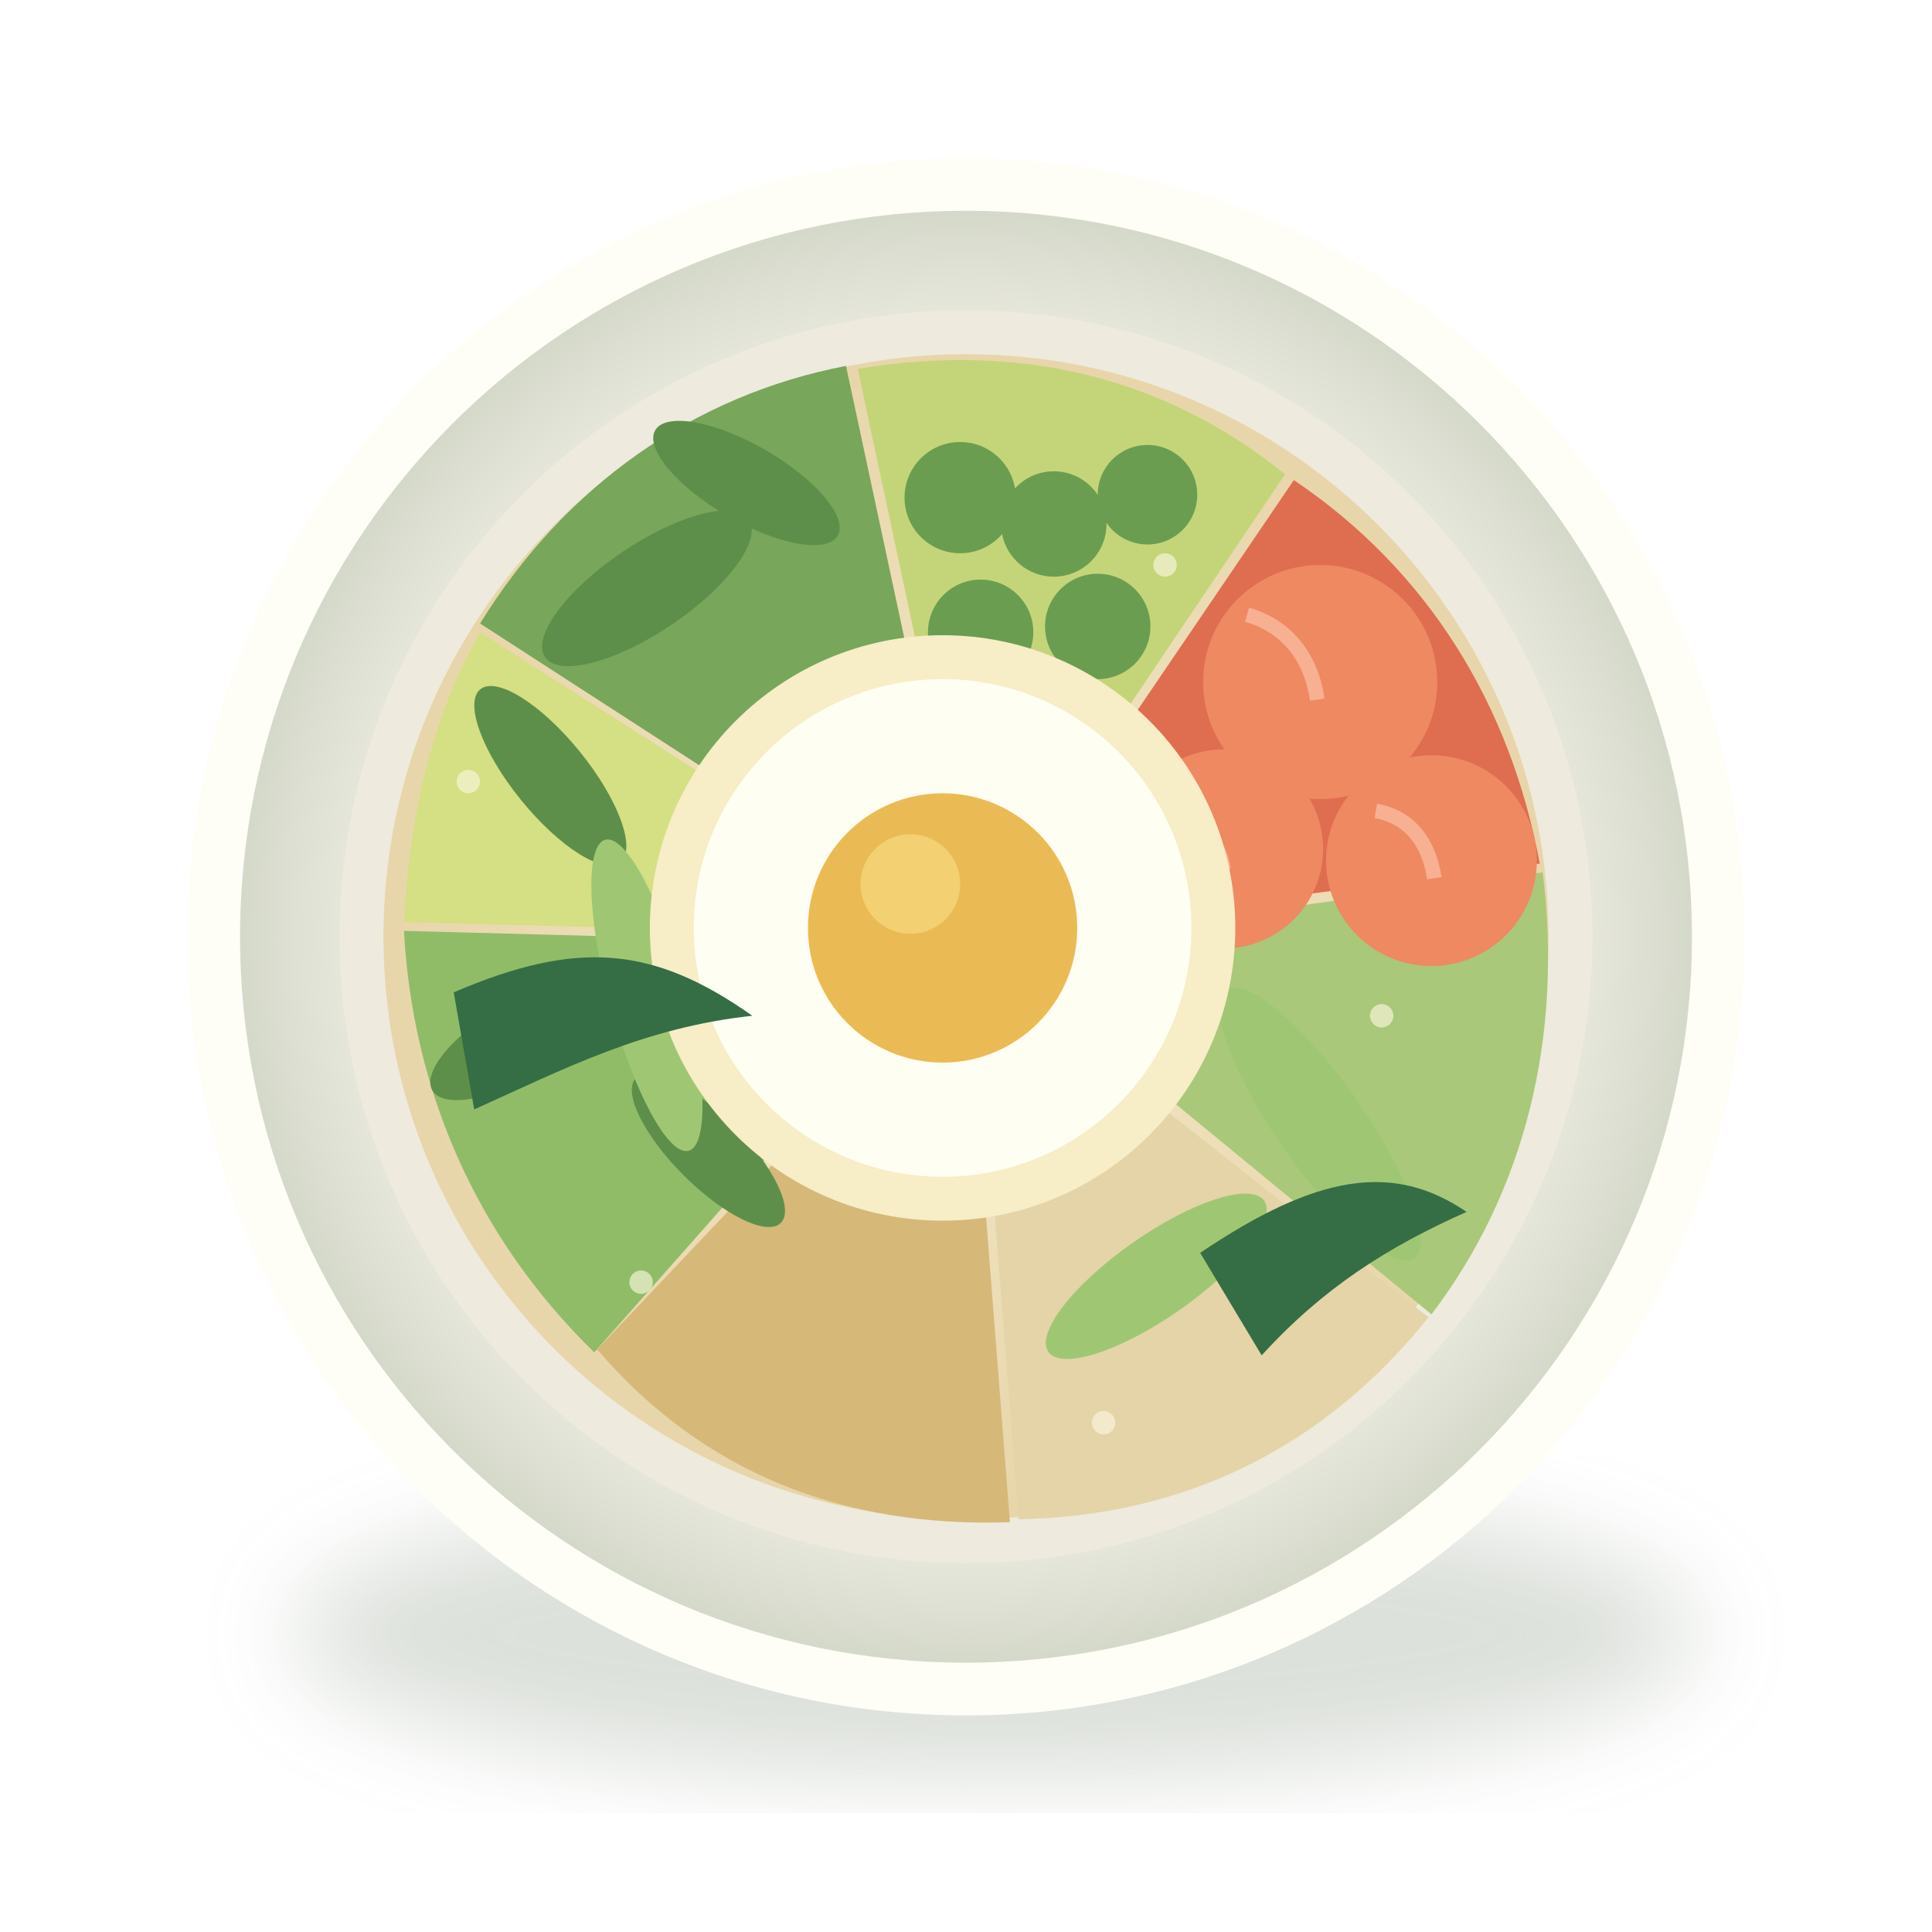
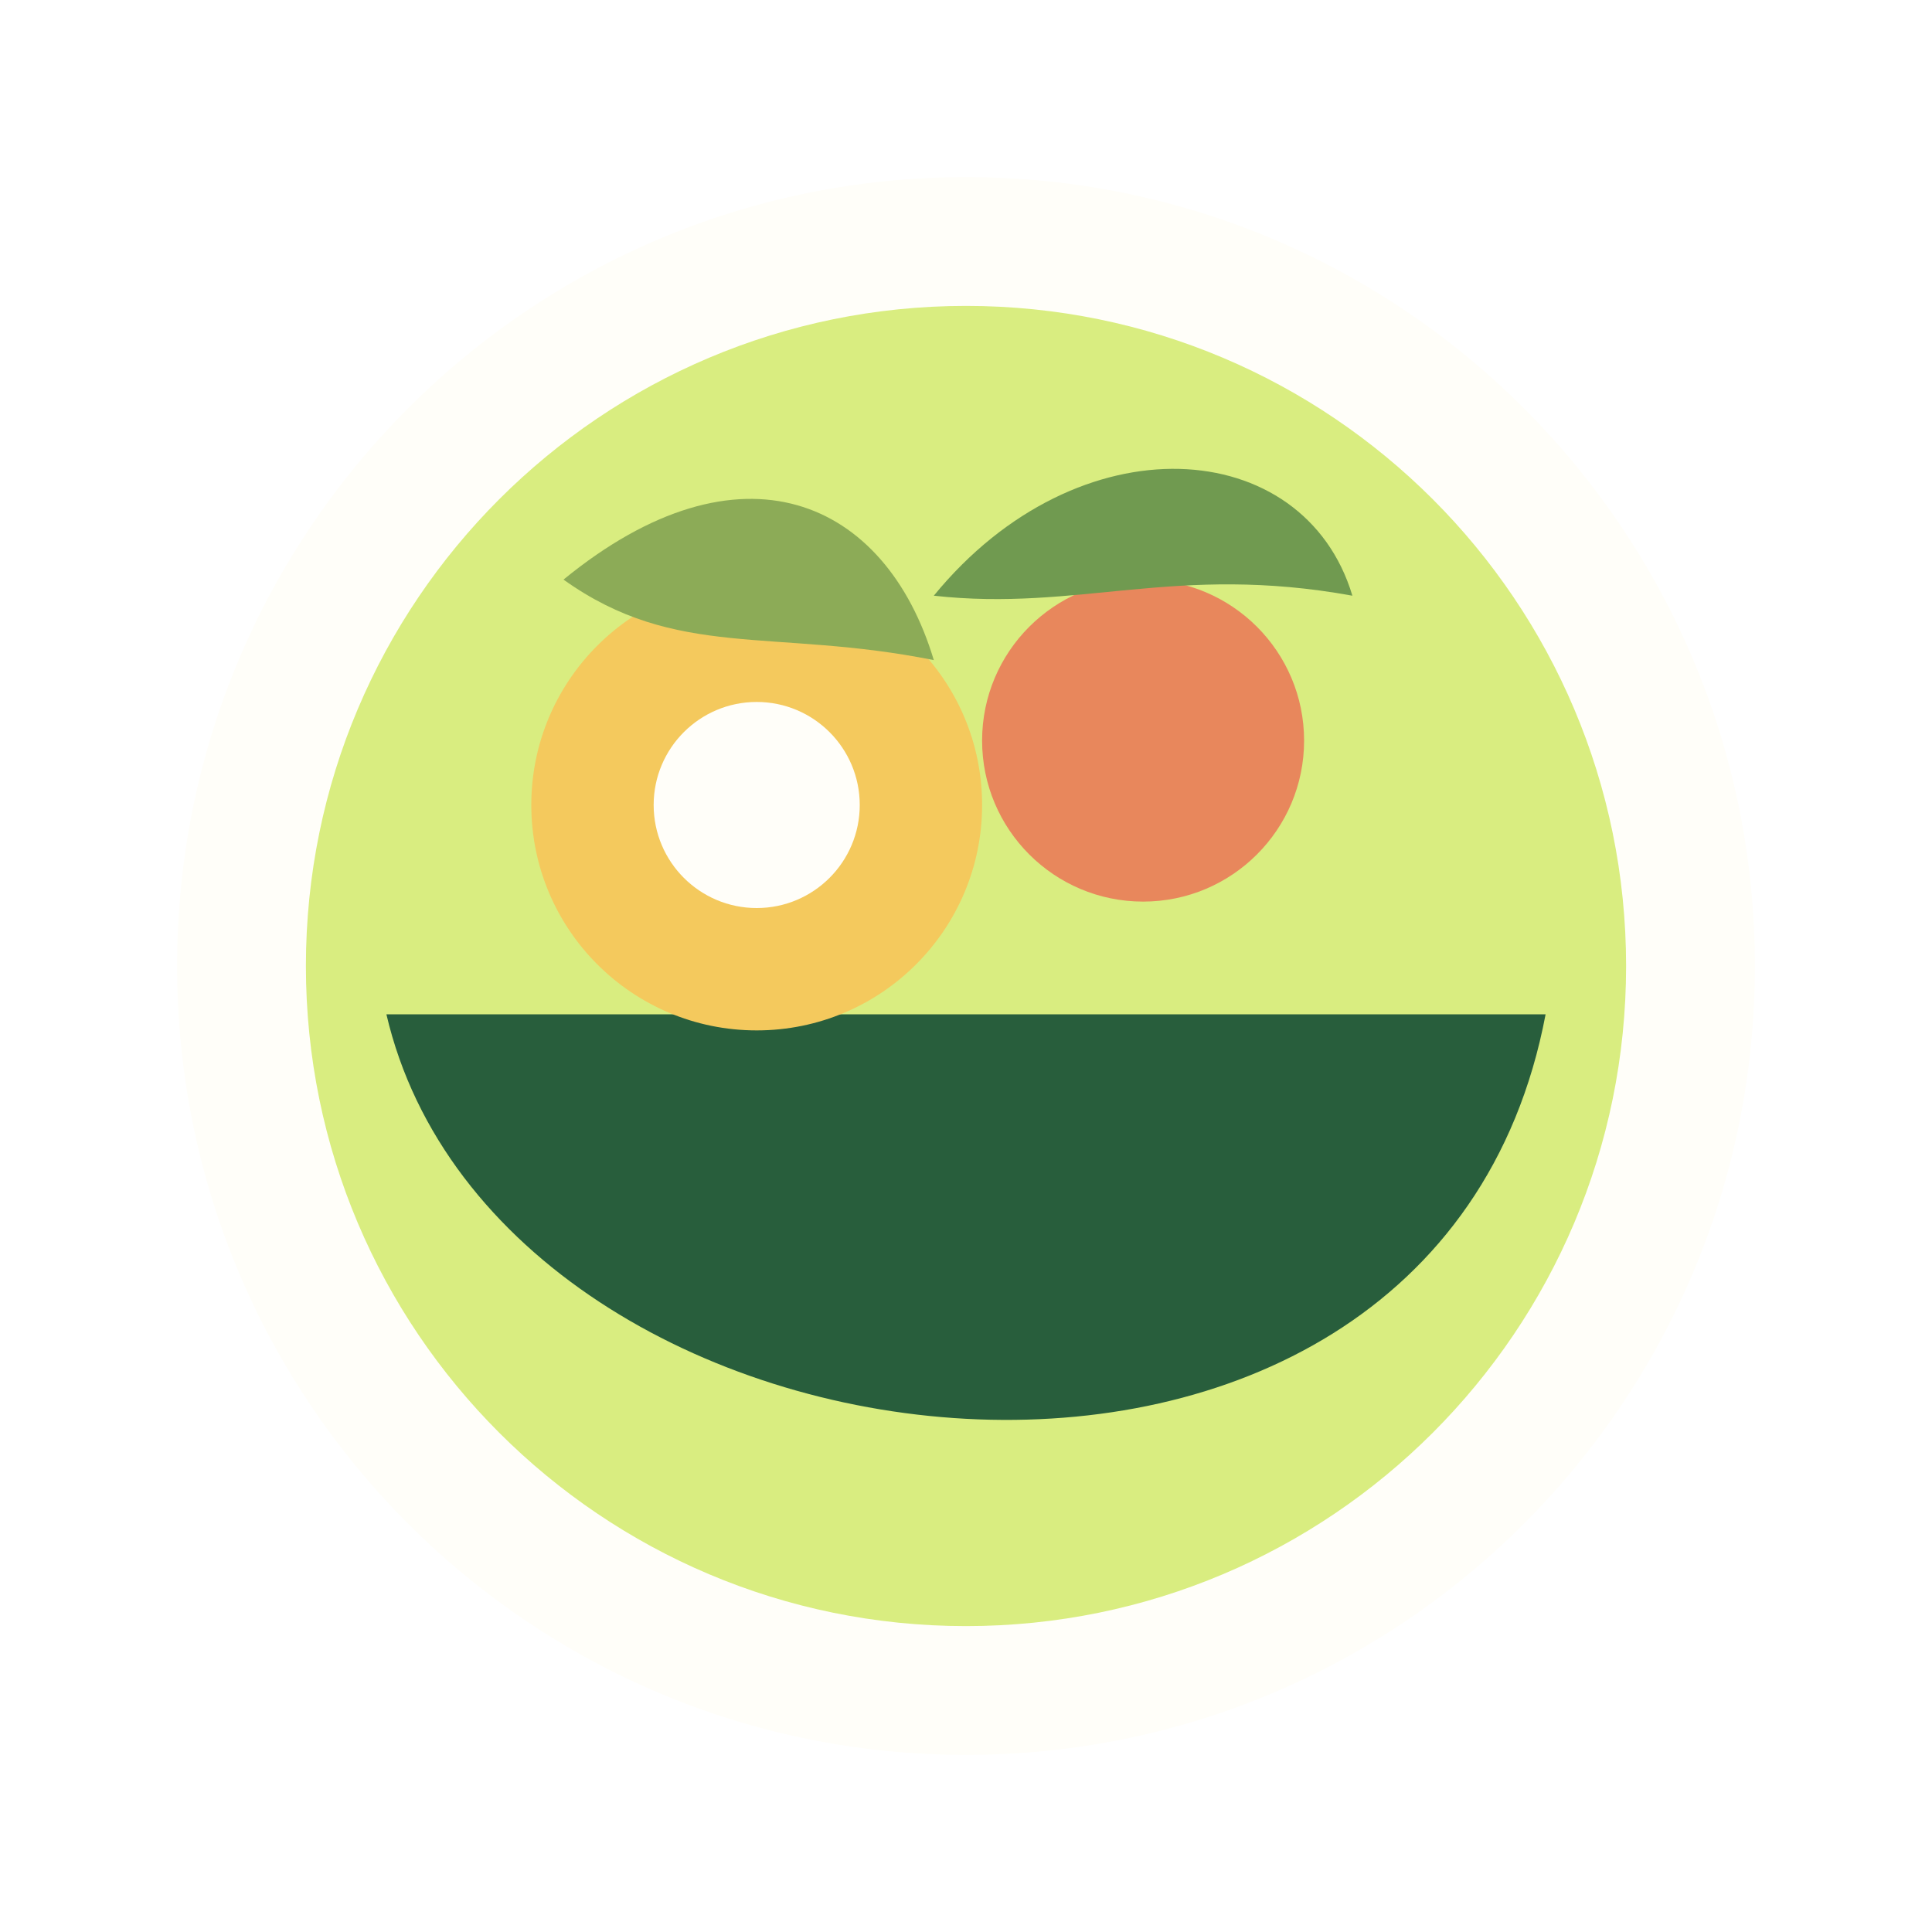
- <svg xmlns="http://www.w3.org/2000/svg" viewBox="0 0 660 660" role="img" aria-labelledby="title desc">
-   <defs>
-     <radialGradient id="plate">
-       <stop stop-color="#fffef7" />
-       <stop offset=".72" stop-color="#f7f5eb" />
-       <stop offset="1" stop-color="#d5d9ca" />
-     </radialGradient>
-     <radialGradient id="food">
-       <stop stop-color="#f2e9c8" />
-       <stop offset="1" stop-color="#e8d5aa" />
-     </radialGradient>
-     <filter id="shadow">
-       <feGaussianBlur stdDeviation="16" />
-     </filter>
-   </defs>
-   <ellipse cx="340" cy="558" rx="240" ry="51" fill="#52674c" opacity=".2" filter="url(#shadow)" />
-   <circle cx="330" cy="320" r="266" fill="#fefef7" />
-   <circle cx="330" cy="320" r="248" fill="url(#plate)" />
-   <circle cx="330" cy="320" r="214" fill="#eeeadd" />
-   <circle cx="330" cy="320" r="199" fill="url(#food)" />
-   <path d="M331 321 164 213c29-47 73-78 125-88l42 196Z" fill="#78a65b" />
-   <path d="M334 318 293 126c54-9 104 2 146 36L334 318Z" fill="#c4d579" />
-   <path d="m336 320 106-156c46 31 74 77 84 131l-190 25Z" fill="#df6d50" />
-   <path d="m337 324 190-26c7 56-6 109-38 151L337 324Z" fill="#a9c879" />
-   <path d="m333 328 155 122c-36 45-84 68-140 69l-15-191Z" fill="#e4d4a8" />
-   <path d="m330 328 15 192c-57 2-105-17-141-59l126-133Z" fill="#d6b879" />
-   <path d="m326 323-123 139c-40-39-62-89-65-144l188 5Z" fill="#90bc68" />
-   <path d="m327 320-189-5c2-38 10-71 26-99l163 104Z" fill="#d5df83" />
-   <g fill="#5e8f4a">
-     <ellipse cx="221" cy="201" rx="42" ry="15" transform="rotate(-34 221 201)" />
-     <ellipse cx="255" cy="165" rx="36" ry="13" transform="rotate(30 255 165)" />
-     <ellipse cx="188" cy="265" rx="38" ry="13" transform="rotate(51 188 265)" />
-     <ellipse cx="178" cy="355" rx="35" ry="13" transform="rotate(-30 178 355)" />
-     <ellipse cx="242" cy="393" rx="35" ry="12" transform="rotate(45 242 393)" />
-   </g>
-   <g fill="#9fc773">
-     <ellipse cx="221" cy="340" rx="55" ry="13" transform="rotate(75 221 340)" />
-     <ellipse cx="260" cy="286" rx="55" ry="13" transform="rotate(-40 260 286)" />
-     <ellipse cx="451" cy="384" rx="56" ry="15" transform="rotate(55 451 384)" />
-     <ellipse cx="395" cy="436" rx="45" ry="14" transform="rotate(-35 395 436)" />
-   </g>
-   <g fill="#ee8962">
-     <circle cx="451" cy="233" r="40" />
-     <circle cx="489" cy="294" r="36" />
-     <circle cx="418" cy="290" r="34" />
-   </g>
-   <g fill="none" stroke="#f7b092" stroke-width="5">
-     <path d="M426 210c14 4 22 15 24 29M470 277c11 2 18 10 20 23M401 278c9 2 16 11 17 19" />
-   </g>
-   <g fill="#6b9d51">
-     <circle cx="328" cy="170" r="19" />
-     <circle cx="360" cy="179" r="18" />
-     <circle cx="392" cy="169" r="17" />
-     <circle cx="335" cy="216" r="18" />
-     <circle cx="375" cy="214" r="18" />
-   </g>
-   <g fill="#f7edc6">
-     <circle cx="322" cy="317" r="100" />
-     <circle cx="322" cy="317" r="85" fill="#fffef3" />
-     <circle cx="322" cy="317" r="46" fill="#eabb54" />
-     <circle cx="311" cy="302" r="17" fill="#f5d477" opacity=".85" />
-   </g>
-   <g fill="#356d45">
-     <path d="M155 339c42-18 68-16 102 8-37 4-64 18-95 32Z" />
-     <path d="M410 428c40-27 66-31 91-14-27 12-49 26-70 49Z" />
-   </g>
-   <g fill="#fbf6dd" opacity=".65">
-     <circle cx="160" cy="267" r="4" />
-     <circle cx="219" cy="438" r="4" />
-     <circle cx="377" cy="486" r="4" />
-     <circle cx="472" cy="347" r="4" />
-     <circle cx="398" cy="193" r="4" />
-   </g>
+ <svg xmlns="http://www.w3.org/2000/svg" viewBox="0 0 600 600">
+   <circle cx="300" cy="300" r="245" fill="#fffef9" />
+   <circle cx="300" cy="300" r="205" fill="#d9ed80" />
+   <path d="M120 315c35 150 325 185 360 0z" fill="#285e3c" />
+   <circle cx="235" cy="250" r="70" fill="#f4c95d" />
+   <circle cx="235" cy="250" r="32" fill="#fffef9" />
+   <circle cx="355" cy="230" r="50" fill="#e8875c" />
+   <path d="M290 185c45-55 115-50 130 0-55-10-85 5-130 0z" fill="#709a50" />
+   <path d="M175 180c55-45 100-25 115 25-50-10-80 0-115-25z" fill="#8cab57" />
</svg>
